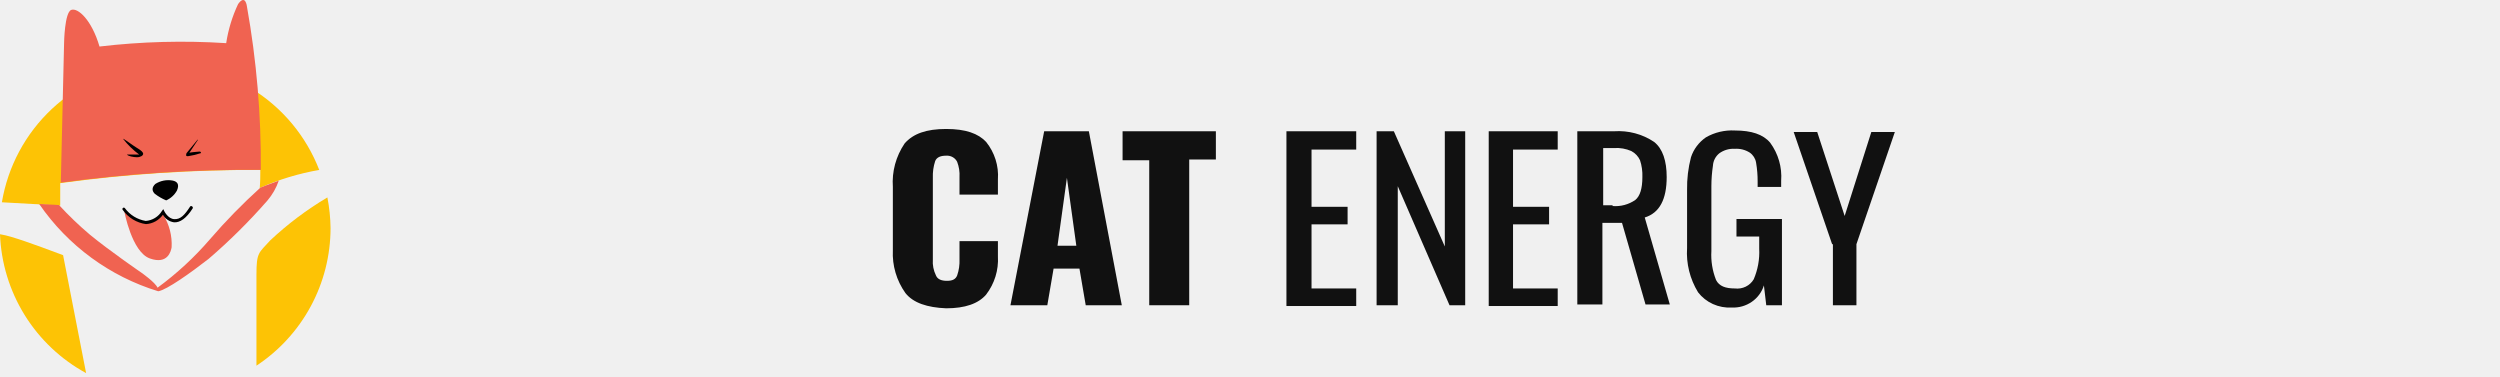
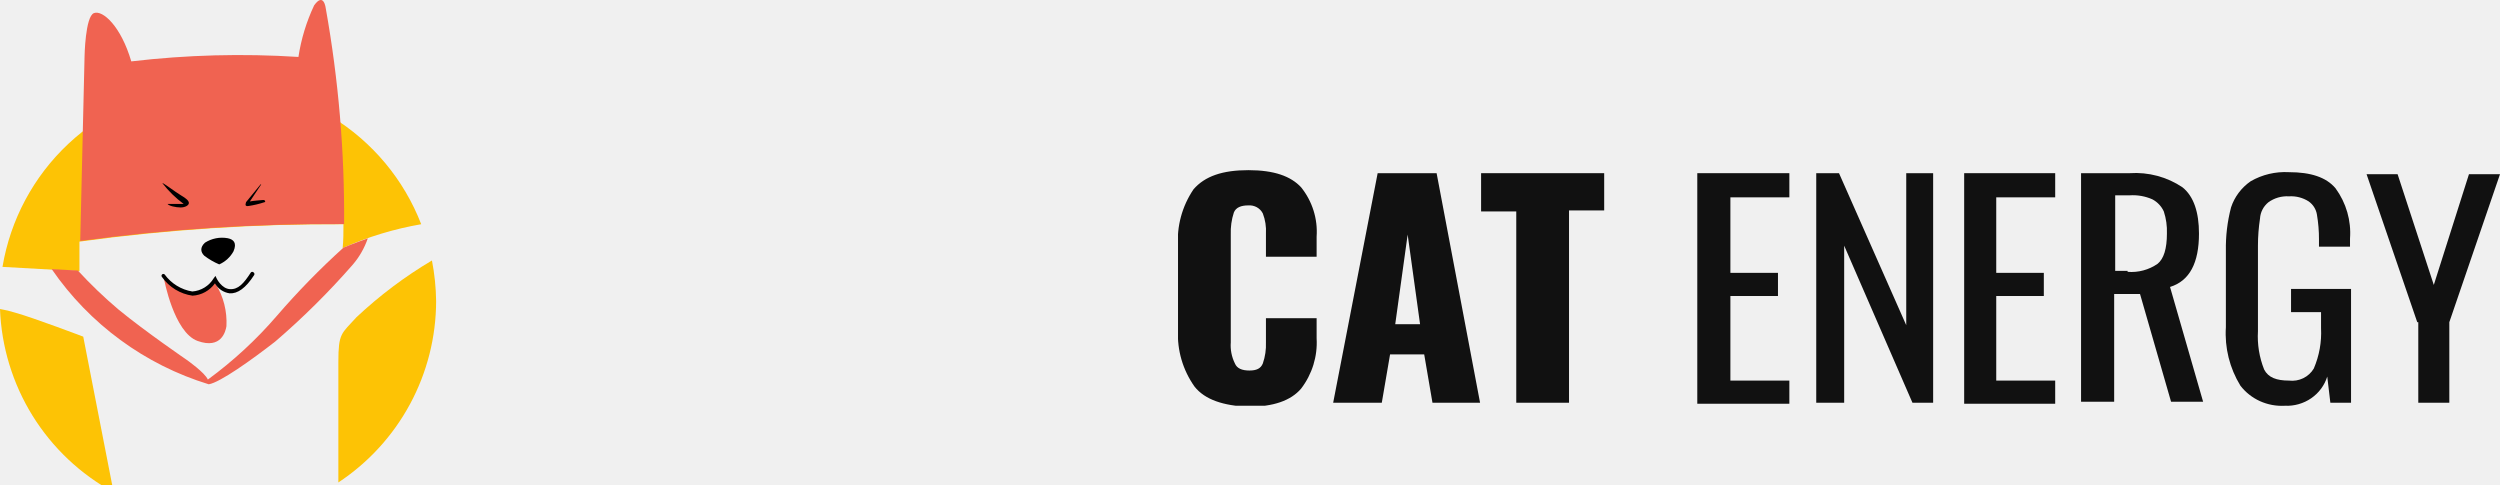
- <svg xmlns="http://www.w3.org/2000/svg" width="252" height="38" viewBox="0 0 252 38" fill="none">
-   <path d="M6.07 20.72V18.46C12.754 17.542 19.494 17.098 26.24 17.13C26.24 17.73 26.24 18.34 26.18 18.95C28.098 18.099 30.113 17.488 32.18 17.13C30.863 13.722 28.462 10.841 25.347 8.931C22.232 7.021 18.576 6.186 14.941 6.557C11.306 6.927 7.894 8.482 5.229 10.981C2.563 13.48 0.793 16.786 0.19 20.39L6.07 20.72Z" fill="#FDC305" />
-   <path d="M27.24 24.23C26.08 25.51 25.85 25.43 25.85 27.68C25.85 28.59 25.85 32.58 25.85 36.86C28.142 35.346 30.024 33.288 31.328 30.869C32.632 28.451 33.316 25.747 33.32 23C33.307 21.959 33.2 20.922 33 19.9C30.928 21.13 28.997 22.581 27.24 24.23Z" fill="#FDC305" />
-   <path d="M6.36 25.72C6.36 25.72 2.57 24.28 1.17 23.89C0.787 23.769 0.396 23.676 0 23.61C0.108 26.496 0.966 29.304 2.487 31.759C4.009 34.213 6.143 36.23 8.68 37.61L6.36 25.72Z" fill="#FDC305" />
-   <path d="M26.29 17.12C26.331 11.599 25.862 6.085 24.89 0.65C24.89 0.65 24.75 -0.64 24 0.41C23.411 1.658 23.007 2.985 22.8 4.35C18.542 4.076 14.268 4.19 10.03 4.69C9.24 2 7.85 0.75 7.18 1C6.51 1.25 6.46 4.31 6.46 4.31L6.13 18.41C12.811 17.506 19.548 17.075 26.29 17.12Z" fill="#F06351" />
-   <path d="M12.41 14C12.41 13.91 13.41 14.68 13.82 14.92C14.23 15.16 14.43 15.34 14.43 15.51C14.43 15.68 14.16 15.85 13.8 15.85C13.44 15.85 12.89 15.73 12.8 15.58H13.74H14.03C13.421 15.129 12.876 14.598 12.41 14Z" fill="black" />
-   <path d="M19.89 14.11L18.8 15.44C18.8 15.5 18.63 15.79 18.98 15.74C19.394 15.678 19.802 15.581 20.2 15.45C20.31 15.45 20.27 15.26 20.09 15.28C19.91 15.3 19.4 15.33 19.09 15.39L19.93 14.13C19.93 14.13 20 14 19.89 14.11Z" fill="black" />
-   <path d="M16.75 20.2C17.213 19.996 17.597 19.644 17.84 19.2C18.12 18.55 17.84 18.29 17.4 18.2C16.798 18.09 16.177 18.212 15.66 18.54C15.27 18.9 15.32 19.26 15.61 19.54C15.961 19.806 16.344 20.028 16.75 20.2Z" fill="black" />
-   <path d="M16.35 21.45C16.238 21.678 16.082 21.883 15.89 22.05C15.605 22.279 15.255 22.412 14.89 22.43C14.364 22.472 13.841 22.319 13.42 22C13.222 21.881 13.044 21.732 12.89 21.56C12.79 21.449 12.667 21.36 12.53 21.3C12.53 21.3 13.28 25.4 15.1 26.05C16.92 26.7 17.24 25.3 17.3 24.92C17.36 23.785 17.074 22.659 16.48 21.69C16.46 21.38 16.45 21.58 16.35 21.45Z" fill="#F06351" />
-   <path d="M14.71 22.59C14.245 22.525 13.799 22.365 13.398 22.121C12.998 21.877 12.651 21.553 12.38 21.17C12.367 21.157 12.356 21.141 12.349 21.124C12.342 21.107 12.338 21.089 12.338 21.07C12.338 21.051 12.342 21.033 12.349 21.016C12.356 20.999 12.367 20.983 12.38 20.97C12.393 20.957 12.409 20.946 12.426 20.939C12.443 20.932 12.461 20.928 12.48 20.928C12.499 20.928 12.517 20.932 12.534 20.939C12.551 20.946 12.567 20.957 12.58 20.97C13.085 21.664 13.843 22.131 14.69 22.27C15.022 22.245 15.343 22.141 15.626 21.967C15.91 21.793 16.148 21.554 16.32 21.27L16.46 21.08L16.56 21.29C16.56 21.29 16.93 22.05 17.56 22.09C18.19 22.13 18.61 21.68 19.17 20.81C19.183 20.797 19.199 20.786 19.216 20.779C19.233 20.772 19.251 20.768 19.27 20.768C19.289 20.768 19.307 20.772 19.324 20.779C19.341 20.786 19.357 20.797 19.37 20.81C19.402 20.831 19.425 20.863 19.435 20.9C19.444 20.937 19.439 20.977 19.42 21.01C18.78 22.01 18.15 22.45 17.54 22.41C17.308 22.376 17.087 22.29 16.893 22.159C16.699 22.027 16.537 21.853 16.42 21.65C16.223 21.924 15.968 22.151 15.672 22.314C15.376 22.477 15.047 22.571 14.71 22.59Z" fill="black" />
-   <path d="M26.24 18.92C24.445 20.544 22.751 22.277 21.17 24.11C19.599 25.936 17.824 27.577 15.88 29C15.66 28.47 14.26 27.49 14.26 27.49C14.26 27.49 11.13 25.35 9.08 23.67C7.974 22.737 6.929 21.735 5.95 20.67L3.95 20.56C6.84 24.765 11.07 27.868 15.95 29.36C16.81 29.22 19.22 27.5 21.02 26.1C23.139 24.282 25.124 22.313 26.96 20.21C27.462 19.621 27.849 18.942 28.1 18.21C27 18.6 26.24 18.92 26.24 18.92Z" fill="#F06351" />
-   <path d="M91.264 29.538C90.37 28.276 89.925 26.763 90 25.231V18.846C89.892 17.298 90.308 15.758 91.186 14.461C92.055 13.461 93.398 13 95.374 13C97.35 13 98.614 13.461 99.404 14.308C100.263 15.379 100.685 16.721 100.59 18.077V19.615H96.718V17.846C96.749 17.323 96.668 16.799 96.48 16.308C96.38 16.109 96.221 15.945 96.024 15.835C95.827 15.726 95.6 15.676 95.374 15.692C94.821 15.692 94.426 15.846 94.268 16.231C94.089 16.777 94.009 17.35 94.031 17.923V26.154C93.989 26.71 94.098 27.267 94.347 27.769C94.505 28.154 94.9 28.308 95.453 28.308C96.006 28.308 96.322 28.154 96.48 27.769C96.66 27.249 96.74 26.702 96.718 26.154V24.308H100.59V25.846C100.67 27.224 100.251 28.585 99.404 29.692C98.614 30.615 97.271 31.077 95.374 31.077C93.477 31 92.055 30.538 91.264 29.538Z" fill="#111111" />
-   <path d="M105.253 13.231H109.757L113.077 30.769H109.441L108.809 27.077H106.201L105.569 30.769H101.854L105.253 13.231ZM108.493 24.769L107.545 17.923L106.596 24.769H108.493Z" fill="#111111" />
-   <path d="M115.843 16.154H113.156V13.231H122.56V16.077H119.873V30.769H115.843V16.154Z" fill="#111111" />
-   <path d="M129.752 13.231H136.707V15.077H132.202V20.846H135.837V22.615H132.202V29.077H136.707V30.846H129.673V13.231H129.752Z" fill="#111111" />
-   <path d="M138.761 13.231H140.5L145.637 24.846V13.231H147.692V30.769H146.111L140.895 18.769V30.769H138.761V13.231Z" fill="#111111" />
-   <path d="M150.063 13.231H157.017V15.077H152.513V20.846H156.148V22.615H152.513V29.077H157.017V30.846H150.063V13.231Z" fill="#111111" />
-   <path d="M159.072 13.231H162.707C164.137 13.135 165.559 13.514 166.738 14.308C167.607 15 168.002 16.231 168.002 17.846C168.002 20.077 167.291 21.462 165.79 21.923L168.318 30.692H165.869L163.498 22.462H161.522V30.692H158.993V13.231H159.072ZM162.549 20.769C163.364 20.835 164.176 20.616 164.841 20.154C165.315 19.769 165.552 19 165.552 17.846C165.574 17.273 165.494 16.7 165.315 16.154C165.137 15.762 164.832 15.437 164.446 15.231C163.902 14.989 163.304 14.884 162.707 14.923H161.601V20.692H162.549V20.769Z" fill="#111111" />
-   <path d="M171.164 29.462C170.342 28.117 169.956 26.562 170.057 25V19.154C170.038 18.039 170.17 16.927 170.452 15.846C170.717 15.039 171.244 14.337 171.954 13.846C172.836 13.338 173.854 13.097 174.878 13.154C176.538 13.154 177.723 13.539 178.434 14.385C179.252 15.502 179.644 16.862 179.541 18.231V18.846H177.17V18.308C177.173 17.663 177.12 17.02 177.012 16.385C176.945 15.983 176.718 15.623 176.379 15.385C175.935 15.101 175.408 14.966 174.878 15C174.311 14.965 173.75 15.128 173.297 15.461C173.111 15.614 172.959 15.802 172.851 16.013C172.742 16.225 172.679 16.456 172.665 16.692C172.561 17.38 172.508 18.074 172.507 18.769V25.308C172.449 26.304 172.61 27.301 172.981 28.231C173.297 28.846 173.93 29.077 174.878 29.077C175.252 29.122 175.632 29.059 175.97 28.895C176.307 28.73 176.587 28.473 176.775 28.154C177.192 27.181 177.381 26.13 177.328 25.077V23.846H175.036V22.077H179.62V30.769H178.039L177.802 28.769C177.595 29.439 177.163 30.023 176.576 30.427C175.989 30.831 175.28 31.033 174.562 31C173.909 31.037 173.256 30.916 172.663 30.648C172.07 30.379 171.555 29.972 171.164 29.462Z" fill="#111111" />
-   <path d="M184.678 24.615L180.805 13.308H183.176L185.942 21.769L188.629 13.308H191L187.128 24.615V30.769H184.757V24.615H184.678Z" fill="#111111" />
+ <svg xmlns="http://www.w3.org/2000/svg" width="191" height="37" viewBox="0 0 191 37" fill="none">
+   <g clip-path="url(#clip0_92_200)">
+     <path d="M6.07 20.72V18.46C12.754 17.542 19.494 17.098 26.24 17.13C26.24 17.73 26.24 18.34 26.18 18.95C28.098 18.099 30.113 17.488 32.18 17.13C30.863 13.722 28.462 10.841 25.347 8.931C22.232 7.021 18.576 6.186 14.941 6.557C11.306 6.927 7.894 8.482 5.229 10.981C2.563 13.48 0.793 16.786 0.19 20.39L6.07 20.72Z" fill="#FDC305" />
+     <path d="M27.24 24.23C26.08 25.51 25.85 25.43 25.85 27.68C25.85 28.59 25.85 32.58 25.85 36.86C28.142 35.346 30.024 33.288 31.328 30.869C32.632 28.451 33.316 25.747 33.32 23C33.307 21.959 33.2 20.922 33 19.9C30.928 21.13 28.997 22.581 27.24 24.23Z" fill="#FDC305" />
+     <path d="M6.36 25.72C6.36 25.72 2.57 24.28 1.17 23.89C0.787 23.769 0.396 23.676 0 23.61C0.108 26.496 0.966 29.304 2.487 31.759C4.009 34.213 6.143 36.23 8.68 37.61L6.36 25.72Z" fill="#FDC305" />
+     <path d="M26.29 17.12C26.331 11.599 25.862 6.085 24.89 0.65C24.89 0.65 24.75 -0.64 24 0.41C23.411 1.658 23.007 2.985 22.8 4.35C18.542 4.076 14.268 4.19 10.03 4.69C9.24 2 7.85 0.75 7.18 1C6.51 1.25 6.46 4.31 6.46 4.31L6.13 18.41C12.811 17.506 19.548 17.075 26.29 17.12V17.12Z" fill="#F06351" />
+     <path d="M12.41 14C12.41 13.91 13.41 14.68 13.82 14.92C14.23 15.16 14.43 15.34 14.43 15.51C14.43 15.68 14.16 15.85 13.8 15.85C13.44 15.85 12.89 15.73 12.8 15.58H13.74H14.03C13.421 15.129 12.876 14.598 12.41 14V14Z" fill="black" />
+     <path d="M19.89 14.11L18.8 15.44C18.8 15.5 18.63 15.79 18.98 15.74C19.394 15.678 19.802 15.581 20.2 15.45C20.31 15.45 20.27 15.26 20.09 15.28C19.91 15.3 19.4 15.33 19.09 15.39L19.93 14.13C19.93 14.13 20 14 19.89 14.11Z" fill="black" />
+     <path d="M16.75 20.2C17.213 19.996 17.597 19.644 17.84 19.2C18.12 18.55 17.84 18.29 17.4 18.2C16.798 18.09 16.177 18.212 15.66 18.54C15.27 18.9 15.32 19.26 15.61 19.54C15.961 19.806 16.344 20.028 16.75 20.2V20.2Z" fill="black" />
+     <path d="M16.35 21.45C16.238 21.678 16.082 21.883 15.89 22.05C15.605 22.279 15.255 22.412 14.89 22.43C14.364 22.472 13.841 22.319 13.42 22C13.222 21.881 13.044 21.732 12.89 21.56C12.79 21.449 12.667 21.36 12.53 21.3C12.53 21.3 13.28 25.4 15.1 26.05C16.92 26.7 17.24 25.3 17.3 24.92C17.36 23.785 17.074 22.659 16.48 21.69C16.46 21.38 16.45 21.58 16.35 21.45Z" fill="#F06351" />
+     <path d="M14.71 22.59C14.245 22.525 13.799 22.365 13.398 22.121C12.998 21.877 12.651 21.553 12.38 21.17C12.367 21.157 12.356 21.141 12.349 21.124C12.342 21.107 12.338 21.089 12.338 21.07C12.338 21.051 12.342 21.033 12.349 21.016C12.356 20.999 12.367 20.983 12.38 20.97C12.393 20.957 12.409 20.946 12.426 20.939C12.443 20.932 12.461 20.928 12.48 20.928C12.499 20.928 12.517 20.932 12.534 20.939C12.551 20.946 12.567 20.957 12.58 20.97C13.085 21.664 13.843 22.131 14.69 22.27V22.27C15.022 22.245 15.343 22.141 15.626 21.967C15.91 21.793 16.148 21.554 16.32 21.27L16.46 21.08L16.56 21.29C16.56 21.29 16.93 22.05 17.56 22.09C18.19 22.13 18.61 21.68 19.17 20.81C19.183 20.797 19.199 20.786 19.216 20.779C19.233 20.772 19.251 20.768 19.27 20.768C19.289 20.768 19.307 20.772 19.324 20.779C19.341 20.786 19.357 20.797 19.37 20.81C19.402 20.831 19.425 20.863 19.435 20.9C19.444 20.937 19.439 20.977 19.42 21.01C18.78 22.01 18.15 22.45 17.54 22.41C17.308 22.376 17.087 22.29 16.893 22.159C16.699 22.027 16.537 21.853 16.42 21.65C16.223 21.924 15.968 22.151 15.672 22.314C15.376 22.477 15.047 22.571 14.71 22.59V22.59Z" fill="black" />
+     <path d="M26.24 18.92C24.445 20.544 22.751 22.277 21.17 24.11C19.599 25.936 17.824 27.577 15.88 29C15.66 28.47 14.26 27.49 14.26 27.49C14.26 27.49 11.13 25.35 9.08 23.67C7.974 22.737 6.929 21.735 5.95 20.67L3.95 20.56C6.84 24.765 11.07 27.868 15.95 29.36C16.81 29.22 19.22 27.5 21.02 26.1C23.139 24.282 25.124 22.313 26.96 20.21C27.462 19.621 27.849 18.942 28.1 18.21C27 18.6 26.24 18.92 26.24 18.92Z" fill="#F06351" />
+   </g>
+   <g clip-path="url(#clip1_92_200)">
+     <path d="M91.264 29.538C90.37 28.276 89.925 26.763 90 25.231V18.846C89.892 17.298 90.308 15.758 91.186 14.461C92.055 13.461 93.398 13 95.374 13C97.35 13 98.614 13.461 99.404 14.308C100.263 15.379 100.685 16.721 100.59 18.077V19.615H96.718V17.846C96.749 17.323 96.668 16.799 96.48 16.308C96.38 16.109 96.221 15.945 96.024 15.835C95.827 15.726 95.6 15.676 95.374 15.692C94.821 15.692 94.426 15.846 94.268 16.231C94.089 16.777 94.009 17.35 94.031 17.923V26.154C93.989 26.71 94.098 27.267 94.347 27.769C94.505 28.154 94.9 28.308 95.453 28.308C96.006 28.308 96.322 28.154 96.48 27.769C96.66 27.249 96.74 26.702 96.718 26.154V24.308H100.59V25.846C100.67 27.224 100.251 28.585 99.404 29.692C98.614 30.615 97.271 31.077 95.374 31.077C93.477 31 92.055 30.538 91.264 29.538Z" fill="#111111" />
+     <path d="M105.253 13.231H109.757L113.077 30.769H109.441L108.809 27.077H106.201L105.569 30.769H101.854L105.253 13.231ZM108.493 24.769L107.545 17.923L106.596 24.769H108.493Z" fill="#111111" />
+     <path d="M115.843 16.154H113.156V13.231H122.56V16.077H119.873V30.769H115.843V16.154Z" fill="#111111" />
+     <path d="M129.752 13.231H136.707V15.077H132.202V20.846H135.837V22.615H132.202V29.077H136.707V30.846H129.673V13.231H129.752Z" fill="#111111" />
+     <path d="M138.761 13.231H140.5L145.637 24.846V13.231H147.692V30.769H146.111L140.895 18.769V30.769H138.761V13.231Z" fill="#111111" />
+     <path d="M150.063 13.231H157.017V15.077H152.513V20.846H156.148V22.615H152.513V29.077H157.017V30.846H150.063V13.231Z" fill="#111111" />
+     <path d="M159.072 13.231H162.707C164.137 13.135 165.559 13.514 166.738 14.308C167.607 15 168.002 16.231 168.002 17.846C168.002 20.077 167.291 21.462 165.79 21.923L168.318 30.692H165.869L163.498 22.462H161.522V30.692H158.993V13.231H159.072ZM162.549 20.769C163.364 20.835 164.176 20.616 164.841 20.154C165.315 19.769 165.552 19 165.552 17.846C165.574 17.273 165.494 16.7 165.315 16.154C165.137 15.762 164.832 15.437 164.446 15.231C163.902 14.989 163.304 14.884 162.707 14.923H161.601V20.692H162.549V20.769Z" fill="#111111" />
+     <path d="M171.164 29.462C170.342 28.117 169.956 26.562 170.057 25V19.154C170.038 18.039 170.17 16.927 170.452 15.846C170.717 15.039 171.244 14.337 171.954 13.846C172.836 13.338 173.854 13.097 174.878 13.154C176.538 13.154 177.723 13.539 178.434 14.385C179.252 15.502 179.644 16.862 179.541 18.231V18.846H177.17V18.308C177.173 17.663 177.12 17.02 177.012 16.385C176.945 15.983 176.718 15.623 176.379 15.385C175.935 15.101 175.408 14.966 174.878 15C174.311 14.965 173.75 15.128 173.297 15.461C173.111 15.614 172.959 15.802 172.851 16.013C172.742 16.225 172.679 16.456 172.665 16.692C172.561 17.38 172.508 18.074 172.507 18.769V25.308C172.449 26.304 172.61 27.301 172.981 28.231C173.297 28.846 173.93 29.077 174.878 29.077C175.252 29.122 175.632 29.059 175.97 28.895C176.307 28.73 176.587 28.473 176.775 28.154C177.192 27.181 177.381 26.13 177.328 25.077V23.846H175.036V22.077H179.62V30.769H178.039L177.802 28.769C177.595 29.439 177.163 30.023 176.576 30.427C175.989 30.831 175.28 31.033 174.562 31C173.909 31.037 173.256 30.916 172.663 30.648C172.07 30.379 171.555 29.972 171.164 29.462V29.462Z" fill="#111111" />
+     <path d="M184.678 24.615L180.805 13.308H183.176L185.942 21.769L188.629 13.308H191L187.128 24.615V30.769H184.757V24.615H184.678Z" fill="#111111" />
+   </g>
+   <defs>
+     <clipPath id="clip0_92_200">
+       <rect width="33.32" height="37.61" fill="white" />
+     </clipPath>
+     <clipPath id="clip1_92_200">
+       <rect width="101" height="18" fill="white" transform="translate(90 13)" />
+     </clipPath>
+   </defs>
</svg>
